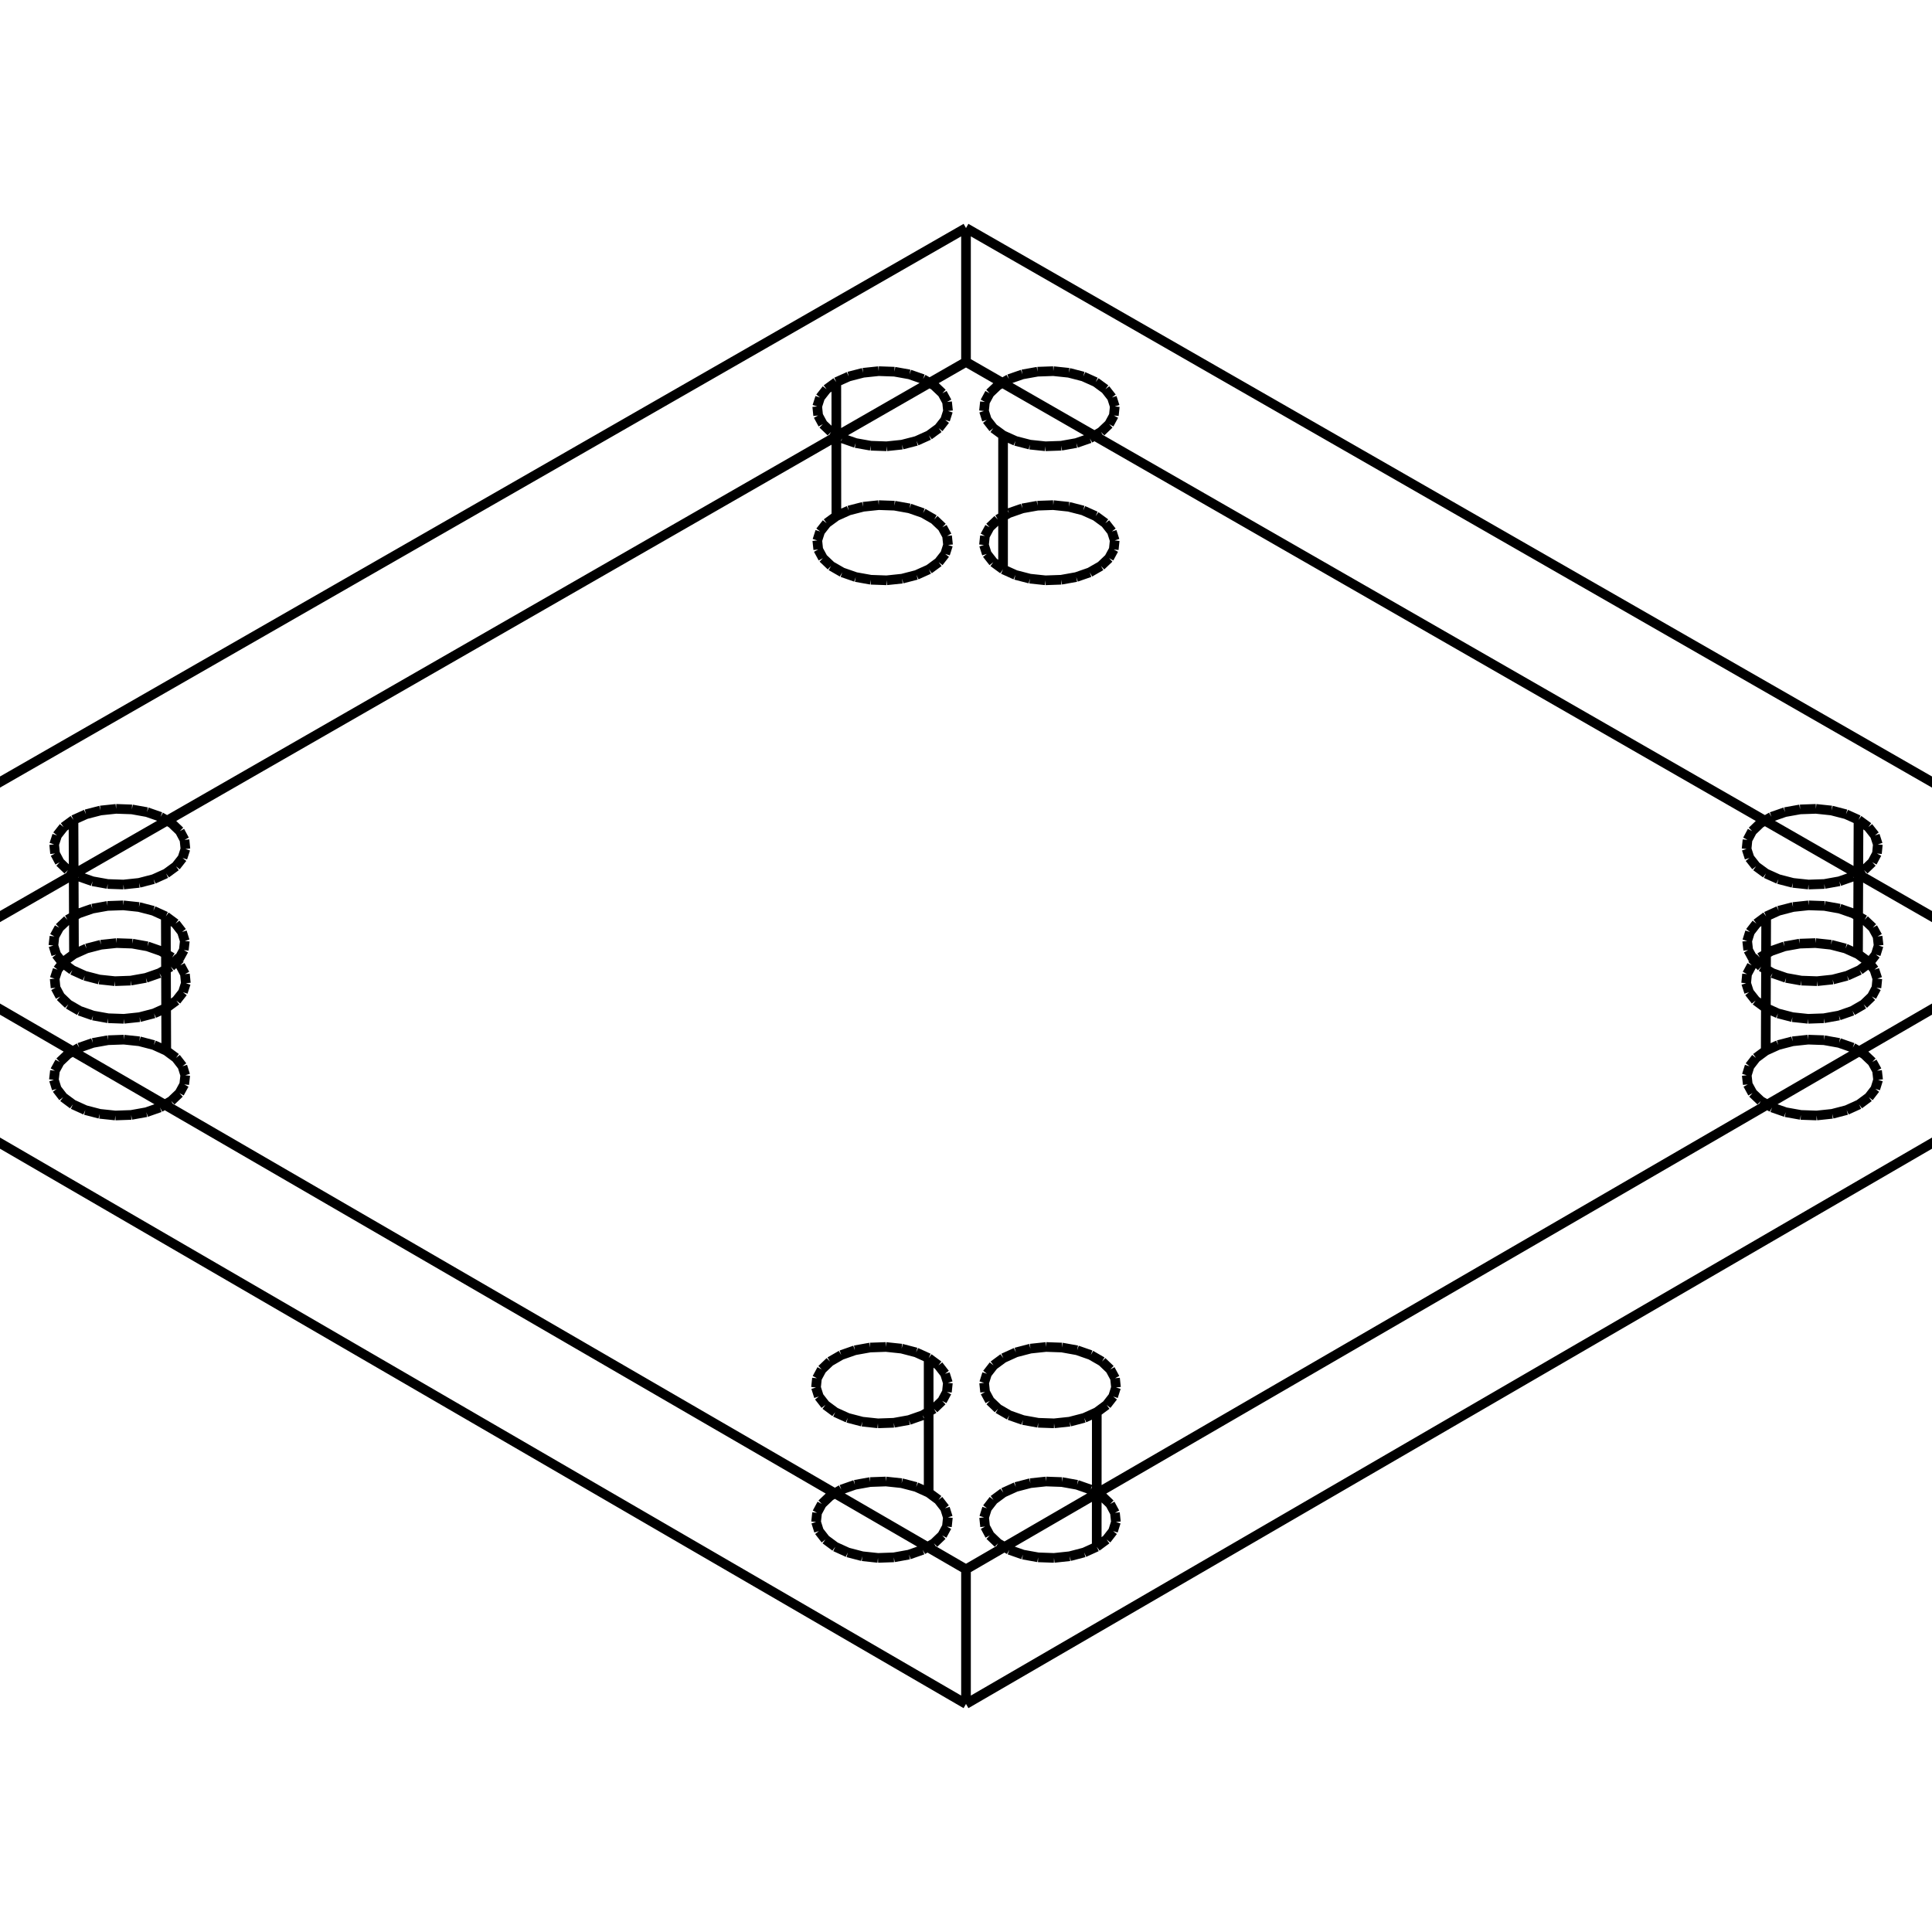
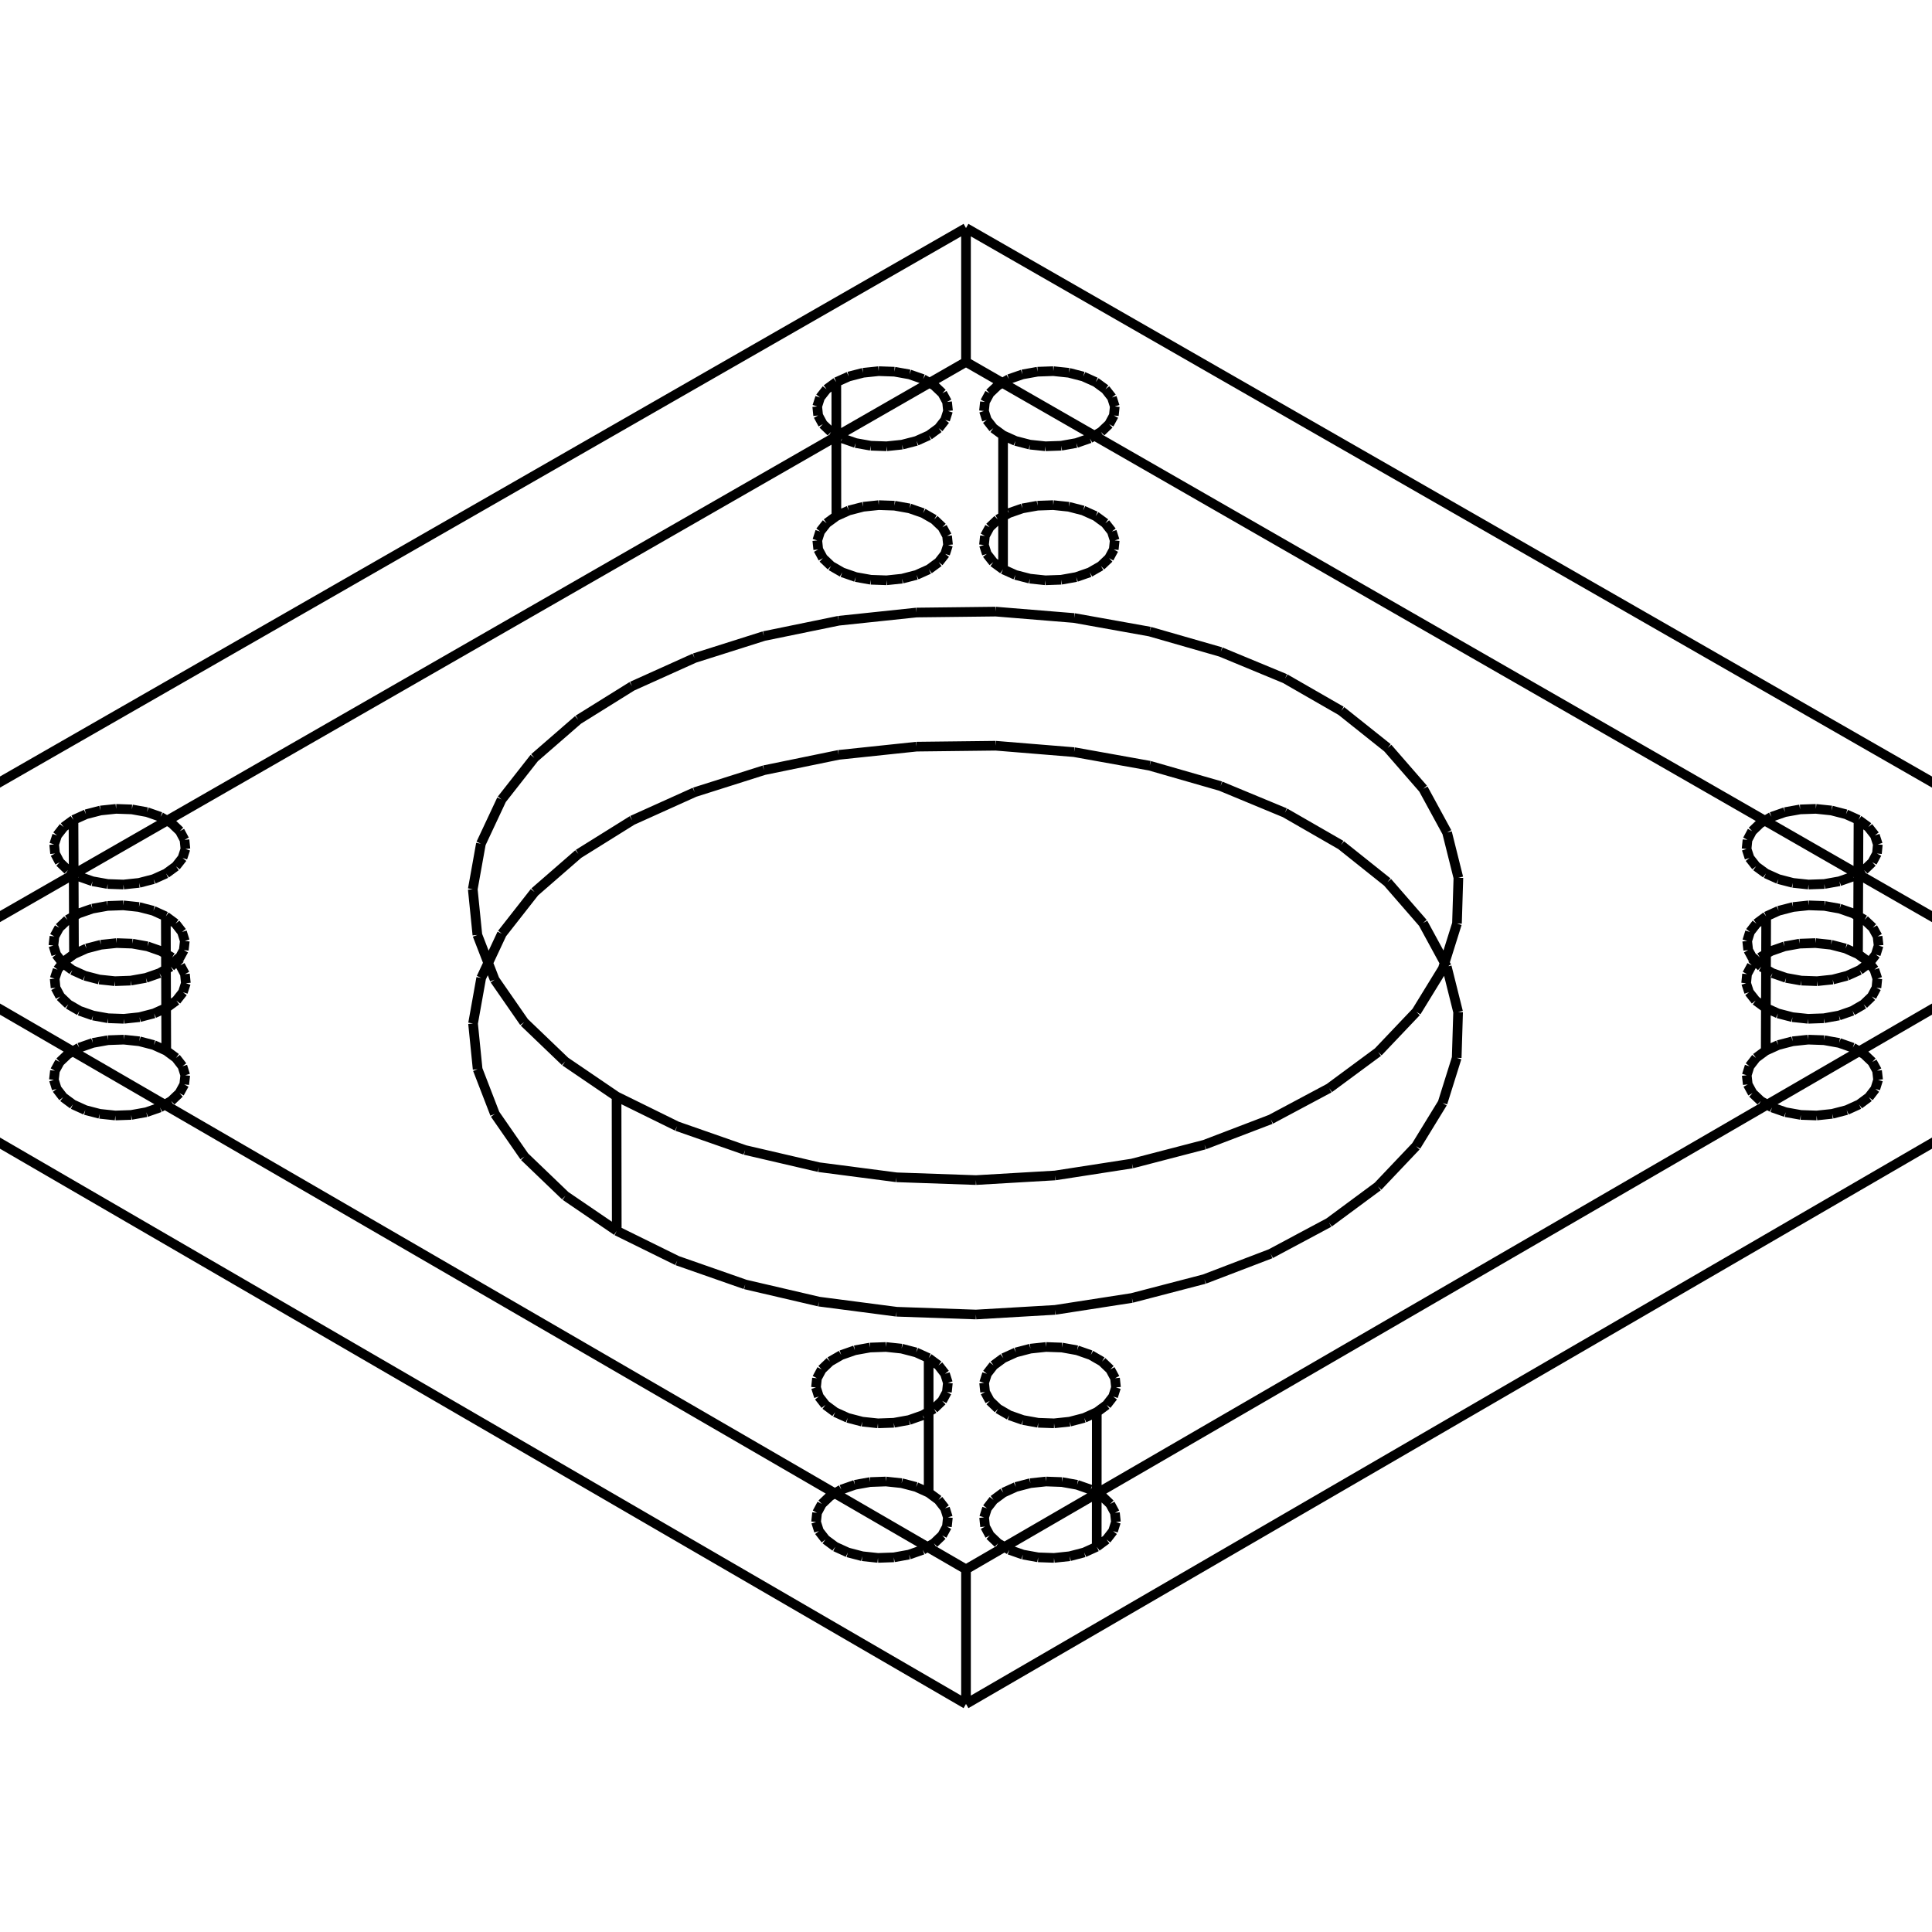
<svg xmlns="http://www.w3.org/2000/svg" viewBox="0 0 800 800">
-   <path d="M400,149.869 L400,94.424 M-81.242,426.179 L-81.51,370.579 M400,149.869 L-81.242,426.179 M400,94.424 L-81.51,370.579 M881.242,426.179 L881.51,370.579 M881.242,426.179 L400,149.869 M881.51,370.579 L400,94.424 M400,705.576 L400,649.822 M-81.242,426.179 L400,705.576 M-81.51,370.579 L400,649.822 M400,705.576 L881.242,426.179 M346.33,213.7 L342.296,216.658 M342.296,216.658 L339.61,220.085 M339.61,220.085 L338.427,223.781 M338.427,223.781 L338.817,227.533 M338.817,227.533 L340.758,231.122 M340.758,231.122 L344.136,234.34 M344.136,234.34 L348.756,236.998 M348.756,236.998 L354.349,238.944 M354.349,238.944 L360.591,240.063 M360.591,240.063 L367.117,240.29 M367.117,240.29 L373.549,239.612 M373.549,239.612 L379.511,238.068 M379.511,238.068 L384.659,235.749 M384.659,235.749 L388.692,232.79 M388.692,232.79 L391.375,229.361 M391.375,229.361 L392.554,225.664 M392.554,225.664 L392.16,221.912 M392.16,221.912 L390.216,218.325 M390.216,218.325 L386.836,215.109 M386.836,215.109 L382.216,212.453 M382.216,212.453 L376.625,210.509 M376.625,210.509 L370.387,209.392 M370.387,209.392 L363.864,209.165 M363.864,209.165 L357.437,209.842 M357.437,209.842 L351.476,211.384 M351.476,211.384 L346.33,213.7 M415.341,235.749 L420.489,238.068 M420.489,238.068 L426.451,239.612 M426.451,239.612 L432.883,240.29 M432.883,240.29 L439.409,240.063 M439.409,240.063 L445.651,238.944 M445.651,238.944 L451.244,236.998 M451.244,236.998 L455.864,234.34 M455.864,234.34 L459.242,231.122 M459.242,231.122 L461.183,227.533 M461.183,227.533 L461.573,223.781 M461.573,223.781 L460.39,220.085 M460.39,220.085 L457.704,216.658 M457.704,216.658 L453.67,213.7 M453.67,213.7 L448.524,211.384 M448.524,211.384 L442.563,209.842 M442.563,209.842 L436.136,209.165 M436.136,209.165 L429.613,209.392 M429.613,209.392 L423.375,210.509 M423.375,210.509 L417.784,212.453 M417.784,212.453 L413.164,215.109 M413.164,215.109 L409.784,218.325 M409.784,218.325 L407.84,221.912 M407.84,221.912 L407.446,225.664 M407.446,225.664 L408.625,229.361 M408.625,229.361 L411.308,232.79 M411.308,232.79 L415.341,235.749 M30.636,395.08 L26.569,398.059 M26.569,398.059 L23.851,401.51 M23.851,401.51 L22.64,405.234 M22.64,405.234 L23.008,409.013 M23.008,409.013 L24.933,412.628 M24.933,412.628 L28.303,415.869 M28.303,415.869 L32.923,418.548 M32.923,418.548 L38.524,420.507 M38.524,420.507 L44.781,421.634 M44.781,421.634 L51.33,421.863 M51.33,421.863 L57.789,421.18 M57.789,421.18 L63.783,419.626 M63.783,419.626 L68.964,417.29 M68.964,417.29 L73.031,414.308 M73.031,414.308 L75.746,410.855 M75.746,410.855 L76.952,407.13 M76.952,407.13 L76.581,403.351 M76.581,403.351 L74.653,399.738 M74.653,399.738 L71.281,396.499 M71.281,396.499 L66.661,393.823 M66.661,393.823 L61.061,391.865 M61.061,391.865 L54.808,390.739 M54.808,390.739 L48.263,390.511 M48.263,390.511 L41.808,391.193 M41.808,391.193 L35.816,392.746 M35.816,392.746 L30.636,395.08 M68.847,435.072 L63.695,432.734 M63.695,432.734 L57.721,431.179 M57.721,431.179 L51.269,430.496 M51.269,430.496 L44.716,430.724 M44.716,430.724 L38.442,431.852 M38.442,431.852 L32.811,433.813 M32.811,433.813 L28.15,436.493 M28.15,436.493 L24.729,439.737 M24.729,439.737 L22.749,443.357 M22.749,443.357 L22.324,447.142 M22.324,447.142 L23.479,450.872 M23.479,450.872 L26.148,454.331 M26.148,454.331 L30.176,457.317 M30.176,457.317 L35.328,459.657 M35.328,459.657 L41.306,461.214 M41.306,461.214 L47.761,461.898 M47.761,461.898 L54.318,461.669 M54.318,461.669 L60.596,460.54 M60.596,460.54 L66.229,458.577 M66.229,458.577 L70.89,455.895 M70.89,455.895 L74.308,452.648 M74.308,452.648 L76.285,449.027 M76.285,449.027 L76.706,445.242 M76.706,445.242 L75.547,441.513 M75.547,441.513 L72.875,438.056 M72.875,438.056 L68.847,435.072 M769.364,395.08 L764.184,392.746 M764.184,392.746 L758.192,391.193 M758.192,391.193 L751.737,390.511 M751.737,390.511 L745.192,390.739 M745.192,390.739 L738.939,391.865 M738.939,391.865 L733.339,393.823 M733.339,393.823 L728.719,396.499 M728.719,396.499 L725.347,399.738 M725.347,399.738 L723.419,403.351 M723.419,403.351 L723.048,407.13 M723.048,407.13 L724.254,410.855 M724.254,410.855 L726.969,414.308 M726.969,414.308 L731.036,417.29 M731.036,417.29 L736.217,419.626 M736.217,419.626 L742.211,421.18 M742.211,421.18 L748.67,421.863 M748.67,421.863 L755.219,421.634 M755.219,421.634 L761.476,420.507 M761.476,420.507 L767.077,418.548 M767.077,418.548 L771.697,415.869 M771.697,415.869 L775.067,412.628 M775.067,412.628 L776.992,409.013 M776.992,409.013 L777.36,405.234 M777.36,405.234 L776.149,401.51 M776.149,401.51 L773.431,398.059 M773.431,398.059 L769.364,395.08 M731.153,435.072 L727.125,438.056 M727.125,438.056 L724.453,441.513 M724.453,441.513 L723.294,445.242 M723.294,445.242 L723.715,449.027 M723.715,449.027 L725.692,452.648 M725.692,452.648 L729.11,455.895 M729.11,455.895 L733.771,458.577 M733.771,458.577 L739.404,460.54 M739.404,460.54 L745.682,461.669 M745.682,461.669 L752.239,461.898 M752.239,461.898 L758.694,461.214 M758.694,461.214 L764.672,459.657 M764.672,459.657 L769.824,457.317 M769.824,457.317 L773.852,454.331 M773.852,454.331 L776.521,450.872 M776.521,450.872 L777.676,447.142 M777.676,447.142 L777.251,443.357 M777.251,443.357 L775.271,439.737 M775.271,439.737 L771.85,436.493 M771.85,436.493 L767.189,433.813 M767.189,433.813 L761.558,431.852 M761.558,431.852 L755.284,430.724 M755.284,430.724 L748.731,430.496 M748.731,430.496 L742.279,431.179 M742.279,431.179 L736.305,432.734 M736.305,432.734 L731.153,435.072 M384.541,618.07 L379.356,615.715 M379.356,615.715 L373.35,614.149 M373.35,614.149 L366.871,613.46 M366.871,613.46 L360.295,613.691 M360.295,613.691 L354.005,614.827 M354.005,614.827 L348.365,616.802 M348.365,616.802 L343.704,619.502 M343.704,619.502 L340.292,622.769 M340.292,622.769 L338.327,626.416 M338.327,626.416 L337.925,630.228 M337.925,630.228 L339.108,633.986 M339.108,633.986 L341.809,637.47 M341.809,637.47 L345.87,640.478 M345.87,640.478 L351.056,642.835 M351.056,642.835 L357.065,644.404 M357.065,644.404 L363.548,645.093 M363.548,645.093 L370.128,644.862 M370.128,644.862 L376.421,643.725 M376.421,643.725 L382.063,641.748 M382.063,641.748 L386.724,639.046 M386.724,639.046 L390.134,635.776 M390.134,635.776 L392.095,632.128 M392.095,632.128 L392.494,628.315 M392.494,628.315 L391.307,624.558 M391.307,624.558 L388.603,621.076 M388.603,621.076 L384.541,618.07 M454.13,640.478 L458.191,637.47 M458.191,637.47 L460.892,633.986 M460.892,633.986 L462.075,630.228 M462.075,630.228 L461.673,626.416 M461.673,626.416 L459.708,622.769 M459.708,622.769 L456.296,619.502 M456.296,619.502 L451.635,616.802 M451.635,616.802 L445.995,614.827 M445.995,614.827 L439.705,613.691 M439.705,613.691 L433.129,613.46 M433.129,613.46 L426.65,614.149 M426.65,614.149 L420.644,615.715 M420.644,615.715 L415.459,618.07 M415.459,618.07 L411.397,621.076 M411.397,621.076 L408.693,624.558 M408.693,624.558 L407.506,628.315 M407.506,628.315 L407.905,632.128 M407.905,632.128 L409.866,635.776 M409.866,635.776 L413.276,639.046 M413.276,639.046 L417.937,641.748 M417.937,641.748 L423.579,643.725 M423.579,643.725 L429.872,644.862 M429.872,644.862 L436.452,645.093 M436.452,645.093 L442.935,644.404 M442.935,644.404 L448.944,642.835 M448.944,642.835 L454.13,640.478 M400,649.822 L881.51,370.579 M346.3,158.219 L351.449,155.904 M351.449,155.904 L357.413,154.363 M357.413,154.363 L363.844,153.686 M363.844,153.686 L370.37,153.913 M370.37,153.913 L376.612,155.03 M376.612,155.03 L382.206,156.972 M382.206,156.972 L386.829,159.627 M386.829,159.627 L390.211,162.841 M390.211,162.841 L392.156,166.427 M392.156,166.427 L392.55,170.176 M392.55,170.176 L391.37,173.871 M391.37,173.871 L388.685,177.298 M388.685,177.298 L384.65,180.256 M384.65,180.256 L379.5,182.574 M379.5,182.574 L373.534,184.116 M373.534,184.116 L367.099,184.794 M367.099,184.794 L360.569,184.567 M360.569,184.567 L354.324,183.449 M354.324,183.449 L348.728,181.504 M348.728,181.504 L344.105,178.847 M344.105,178.847 L340.725,175.631 M340.725,175.631 L338.783,172.044 M338.783,172.044 L338.393,168.294 M338.393,168.294 L339.577,164.6 M339.577,164.6 L342.264,161.175 M342.264,161.175 L346.3,158.219 M415.35,180.256 L411.315,177.298 M411.315,177.298 L408.63,173.871 M408.63,173.871 L407.45,170.176 M407.45,170.176 L407.844,166.427 M407.844,166.427 L409.789,162.841 M409.789,162.841 L413.171,159.627 M413.171,159.627 L417.794,156.972 M417.794,156.972 L423.388,155.03 M423.388,155.03 L429.63,153.913 M429.63,153.913 L436.156,153.686 M436.156,153.686 L442.587,154.363 M442.587,154.363 L448.551,155.904 M448.551,155.904 L453.7,158.219 M453.7,158.219 L457.736,161.175 M457.736,161.175 L460.423,164.6 M460.423,164.6 L461.607,168.294 M461.607,168.294 L461.217,172.044 M461.217,172.044 L459.275,175.631 M459.275,175.631 L455.895,178.847 M455.895,178.847 L451.272,181.504 M451.272,181.504 L445.676,183.449 M445.676,183.449 L439.431,184.567 M439.431,184.567 L432.901,184.794 M432.901,184.794 L426.466,184.116 M426.466,184.116 L420.5,182.574 M420.5,182.574 L415.35,180.256 M30.431,339.497 L35.614,337.165 M35.614,337.165 L41.609,335.613 M41.609,335.613 L48.068,334.931 M48.068,334.931 L54.616,335.159 M54.616,335.159 L60.873,336.284 M60.873,336.284 L66.475,338.241 M66.475,338.241 L71.098,340.915 M71.098,340.915 L74.472,344.152 M74.472,344.152 L76.401,347.764 M76.401,347.764 L76.773,351.541 M76.773,351.541 L75.566,355.263 M75.566,355.263 L72.849,358.715 M72.849,358.715 L68.78,361.695 M68.78,361.695 L63.597,364.029 M63.597,364.029 L57.599,365.583 M57.599,365.583 L51.136,366.266 M51.136,366.266 L44.584,366.037 M44.584,366.037 L38.323,364.911 M38.323,364.911 L32.719,362.952 M32.719,362.952 L28.096,360.275 M28.096,360.275 L24.724,357.036 M24.724,357.036 L22.799,353.423 M22.799,353.423 L22.431,349.646 M22.431,349.646 L23.642,345.924 M23.642,345.924 L26.361,342.475 M26.361,342.475 L30.431,339.497 M68.663,379.467 L72.693,382.449 M72.693,382.449 L75.366,385.904 M75.366,385.904 L76.526,389.632 M76.526,389.632 L76.105,393.415 M76.105,393.415 L74.127,397.034 M74.127,397.034 L70.707,400.278 M70.707,400.278 L66.043,402.959 M66.043,402.959 L60.407,404.921 M60.407,404.921 L54.126,406.049 M54.126,406.049 L47.565,406.278 M47.565,406.278 L41.106,405.595 M41.106,405.595 L35.125,404.038 M35.125,404.038 L29.97,401.7 M29.97,401.7 L25.941,398.715 M25.941,398.715 L23.27,395.258 M23.27,395.258 L22.114,391.53 M22.114,391.53 L22.539,387.747 M22.539,387.747 L24.521,384.13 M24.521,384.13 L27.943,380.887 M27.943,380.887 L32.607,378.208 M32.607,378.208 L38.241,376.249 M38.241,376.249 L44.519,375.122 M44.519,375.122 L51.076,374.893 M51.076,374.893 L57.53,375.576 M57.53,375.576 L63.508,377.131 M63.508,377.131 L68.663,379.467 M769.569,339.497 L773.639,342.475 M773.639,342.475 L776.358,345.924 M776.358,345.924 L777.569,349.646 M777.569,349.646 L777.201,353.423 M777.201,353.423 L775.276,357.036 M775.276,357.036 L771.904,360.275 M771.904,360.275 L767.281,362.952 M767.281,362.952 L761.677,364.911 M761.677,364.911 L755.416,366.037 M755.416,366.037 L748.864,366.266 M748.864,366.266 L742.401,365.583 M742.401,365.583 L736.403,364.029 M736.403,364.029 L731.22,361.695 M731.22,361.695 L727.151,358.715 M727.151,358.715 L724.434,355.263 M724.434,355.263 L723.227,351.541 M723.227,351.541 L723.599,347.764 M723.599,347.764 L725.528,344.152 M725.528,344.152 L728.902,340.915 M728.902,340.915 L733.525,338.241 M733.525,338.241 L739.127,336.284 M739.127,336.284 L745.384,335.159 M745.384,335.159 L751.932,334.931 M751.932,334.931 L758.391,335.613 M758.391,335.613 L764.386,337.165 M764.386,337.165 L769.569,339.497 M731.337,379.467 L736.492,377.131 M736.492,377.131 L742.47,375.576 M742.47,375.576 L748.924,374.893 M748.924,374.893 L755.481,375.122 M755.481,375.122 L761.759,376.249 M761.759,376.249 L767.393,378.208 M767.393,378.208 L772.057,380.887 M772.057,380.887 L775.479,384.13 M775.479,384.13 L777.461,387.747 M777.461,387.747 L777.886,391.53 M777.886,391.53 L776.73,395.258 M776.73,395.258 L774.059,398.715 M774.059,398.715 L770.03,401.7 M770.03,401.7 L764.875,404.038 M764.875,404.038 L758.894,405.595 M758.894,405.595 L752.435,406.278 M752.435,406.278 L745.874,406.049 M745.874,406.049 L739.593,404.921 M739.593,404.921 L733.957,402.959 M733.957,402.959 L729.293,400.278 M729.293,400.278 L725.873,397.034 M725.873,397.034 L723.895,393.415 M723.895,393.415 L723.474,389.632 M723.474,389.632 L724.634,385.904 M724.634,385.904 L727.307,382.449 M727.307,382.449 L731.337,379.467 M384.533,562.364 L388.597,565.368 M388.597,565.368 L391.302,568.848 M391.302,568.848 L392.49,572.603 M392.49,572.603 L392.091,576.414 M392.091,576.414 L390.129,580.06 M390.129,580.06 L386.717,583.328 M386.717,583.328 L382.053,586.029 M382.053,586.029 L376.408,588.005 M376.408,588.005 L370.111,589.141 M370.111,589.141 L363.528,589.372 M363.528,589.372 L357.041,588.683 M357.041,588.683 L351.029,587.115 M351.029,587.115 L345.84,584.76 M345.84,584.76 L341.776,581.753 M341.776,581.753 L339.074,578.271 M339.074,578.271 L337.89,574.515 M337.89,574.515 L338.293,570.705 M338.293,570.705 L340.259,567.061 M340.259,567.061 L343.673,563.795 M343.673,563.795 L348.337,561.096 M348.337,561.096 L353.979,559.122 M353.979,559.122 L360.273,557.987 M360.273,557.987 L366.852,557.757 M366.852,557.757 L373.335,558.444 M373.335,558.444 L379.345,560.01 M379.345,560.01 L384.533,562.364 M454.16,584.76 L448.971,587.115 M448.971,587.115 L442.959,588.683 M442.959,588.683 L436.472,589.372 M436.472,589.372 L429.889,589.141 M429.889,589.141 L423.592,588.005 M423.592,588.005 L417.947,586.029 M417.947,586.029 L413.283,583.328 M413.283,583.328 L409.871,580.06 M409.871,580.06 L407.909,576.414 M407.909,576.414 L407.51,572.603 M407.51,572.603 L408.698,568.848 M408.698,568.848 L411.403,565.368 M411.403,565.368 L415.467,562.364 M415.467,562.364 L420.655,560.01 M420.655,560.01 L426.665,558.444 M426.665,558.444 L433.148,557.757 M433.148,557.757 L439.727,557.987 M439.727,557.987 L446.021,559.122 M446.021,559.122 L451.663,561.096 M451.663,561.096 L456.327,563.795 M456.327,563.795 L459.741,567.061 M459.741,567.061 L461.707,570.705 M461.707,570.705 L462.11,574.515 M462.11,574.515 L460.926,578.271 M460.926,578.271 L458.224,581.753 M458.224,581.753 L454.16,584.76 M346.33,213.7 L346.3,158.219 M415.341,235.749 L415.35,180.256 M30.636,395.08 L30.431,339.497 M68.847,435.072 L68.663,379.467 M769.364,395.08 L769.569,339.497 M731.153,435.072 L731.337,379.467 M384.541,618.07 L384.533,562.364 M454.13,640.478 L454.16,584.76" stroke="black" stroke-width="4" fill="red" />
+   <path d="M400,149.869 L400,94.424 M-81.242,426.179 L-81.51,370.579 M400,149.869 L-81.242,426.179 M400,94.424 L-81.51,370.579 M881.242,426.179 L881.51,370.579 M881.242,426.179 L400,149.869 M881.51,370.579 L400,94.424 M400,705.576 L400,649.822 M-81.242,426.179 L400,705.576 M-81.51,370.579 L400,649.822 M400,705.576 L881.242,426.179 M346.33,213.7 L342.296,216.658 M342.296,216.658 L339.61,220.085 M339.61,220.085 L338.427,223.781 M338.427,223.781 L338.817,227.533 M338.817,227.533 L340.758,231.122 M340.758,231.122 L344.136,234.34 M344.136,234.34 L348.756,236.998 M348.756,236.998 L354.349,238.944 M354.349,238.944 L360.591,240.063 M360.591,240.063 L367.117,240.29 M367.117,240.29 L373.549,239.612 M373.549,239.612 L379.511,238.068 M379.511,238.068 L384.659,235.749 M384.659,235.749 L388.692,232.79 M388.692,232.79 L391.375,229.361 M391.375,229.361 L392.554,225.664 M392.554,225.664 L392.16,221.912 M392.16,221.912 L390.216,218.325 M390.216,218.325 L386.836,215.109 M386.836,215.109 L382.216,212.453 M382.216,212.453 L376.625,210.509 M376.625,210.509 L370.387,209.392 M370.387,209.392 L363.864,209.165 M363.864,209.165 L357.437,209.842 M357.437,209.842 L351.476,211.384 M351.476,211.384 L346.33,213.7 M415.341,235.749 L420.489,238.068 M420.489,238.068 L426.451,239.612 M426.451,239.612 L432.883,240.29 M432.883,240.29 L439.409,240.063 M439.409,240.063 L445.651,238.944 M445.651,238.944 L451.244,236.998 M451.244,236.998 L455.864,234.34 M455.864,234.34 L459.242,231.122 M459.242,231.122 L461.183,227.533 M461.183,227.533 L461.573,223.781 M461.573,223.781 L460.39,220.085 M460.39,220.085 L457.704,216.658 M457.704,216.658 L453.67,213.7 M453.67,213.7 L448.524,211.384 M448.524,211.384 L442.563,209.842 M442.563,209.842 L436.136,209.165 M436.136,209.165 L429.613,209.392 M429.613,209.392 L423.375,210.509 M423.375,210.509 L417.784,212.453 M417.784,212.453 L413.164,215.109 M413.164,215.109 L409.784,218.325 M409.784,218.325 L407.84,221.912 M407.84,221.912 L407.446,225.664 M407.446,225.664 L408.625,229.361 M408.625,229.361 L411.308,232.79 M411.308,232.79 L415.341,235.749 M30.636,395.08 L26.569,398.059 M26.569,398.059 L23.851,401.51 M23.851,401.51 L22.64,405.234 M22.64,405.234 L23.008,409.013 M23.008,409.013 L24.933,412.628 M24.933,412.628 L28.303,415.869 M28.303,415.869 L32.923,418.548 M32.923,418.548 L38.524,420.507 M38.524,420.507 L44.781,421.634 M44.781,421.634 L51.33,421.863 M51.33,421.863 L57.789,421.18 M57.789,421.18 L63.783,419.626 M63.783,419.626 L68.964,417.29 M68.964,417.29 L73.031,414.308 M73.031,414.308 L75.746,410.855 M75.746,410.855 L76.952,407.13 M76.952,407.13 L76.581,403.351 M76.581,403.351 L74.653,399.738 M74.653,399.738 L71.281,396.499 M71.281,396.499 L66.661,393.823 M66.661,393.823 L61.061,391.865 M61.061,391.865 L54.808,390.739 M54.808,390.739 L48.263,390.511 M48.263,390.511 L41.808,391.193 M41.808,391.193 L35.816,392.746 M35.816,392.746 L30.636,395.08 M68.847,435.072 L63.695,432.734 M63.695,432.734 L57.721,431.179 M57.721,431.179 L51.269,430.496 M51.269,430.496 L44.716,430.724 M44.716,430.724 L38.442,431.852 M38.442,431.852 L32.811,433.813 M32.811,433.813 L28.15,436.493 M28.15,436.493 L24.729,439.737 M24.729,439.737 L22.749,443.357 M22.749,443.357 L22.324,447.142 M22.324,447.142 L23.479,450.872 M23.479,450.872 L26.148,454.331 M26.148,454.331 L30.176,457.317 M30.176,457.317 L35.328,459.657 M35.328,459.657 L41.306,461.214 M41.306,461.214 L47.761,461.898 M47.761,461.898 L54.318,461.669 M54.318,461.669 L60.596,460.54 M60.596,460.54 L66.229,458.577 M66.229,458.577 L70.89,455.895 M70.89,455.895 L74.308,452.648 M74.308,452.648 L76.285,449.027 M76.285,449.027 L76.706,445.242 M76.706,445.242 L75.547,441.513 M75.547,441.513 L72.875,438.056 M72.875,438.056 L68.847,435.072 M255.386,509.672 L280.427,522.007 M280.427,522.007 L308.583,531.861 M308.583,531.861 L339.121,538.975 M339.121,538.975 L371.246,543.162 M371.246,543.162 L404.121,544.313 M404.121,544.313 L436.889,542.397 M436.889,542.397 L468.695,537.465 M468.695,537.465 L498.709,529.646 M498.709,529.646 L526.152,519.145 M526.152,519.145 L550.309,506.237 M550.309,506.237 L570.555,491.26 M570.555,491.26 L586.366,474.605 M586.366,474.605 L597.337,456.707 M597.337,456.707 L603.188,438.031 M603.188,438.031 L603.772,419.063 M603.772,419.063 L599.081,400.292 M599.081,400.292 L589.243,382.206 M589.243,382.206 L574.515,365.27 M574.515,365.27 L555.284,349.919 M555.284,349.919 L532.05,336.549 M532.05,336.549 L505.414,325.503 M505.414,325.503 L476.064,317.062 M476.064,317.062 L444.757,311.444 M444.757,311.444 L412.299,308.791 M412.299,308.791 L379.524,309.171 M379.524,309.171 L347.276,312.575 M347.276,312.575 L316.384,318.915 M316.384,318.915 L287.644,328.03 M287.644,328.03 L261.797,339.687 M261.797,339.687 L239.511,353.586 M239.511,353.586 L221.364,369.371 M221.364,369.371 L207.827,386.638 M207.827,386.638 L199.256,404.94 M199.256,404.94 L195.877,423.805 M195.877,423.805 L197.785,442.747 M197.785,442.747 L204.934,461.273 M204.934,461.273 L217.147,478.903 M217.147,478.903 L234.109,495.177 M234.109,495.177 L255.386,509.672 M769.364,395.08 L764.184,392.746 M764.184,392.746 L758.192,391.193 M758.192,391.193 L751.737,390.511 M751.737,390.511 L745.192,390.739 M745.192,390.739 L738.939,391.865 M738.939,391.865 L733.339,393.823 M733.339,393.823 L728.719,396.499 M728.719,396.499 L725.347,399.738 M725.347,399.738 L723.419,403.351 M723.419,403.351 L723.048,407.13 M723.048,407.13 L724.254,410.855 M724.254,410.855 L726.969,414.308 M726.969,414.308 L731.036,417.29 M731.036,417.29 L736.217,419.626 M736.217,419.626 L742.211,421.18 M742.211,421.18 L748.67,421.863 M748.67,421.863 L755.219,421.634 M755.219,421.634 L761.476,420.507 M761.476,420.507 L767.077,418.548 M767.077,418.548 L771.697,415.869 M771.697,415.869 L775.067,412.628 M775.067,412.628 L776.992,409.013 M776.992,409.013 L777.36,405.234 M777.36,405.234 L776.149,401.51 M776.149,401.51 L773.431,398.059 M773.431,398.059 L769.364,395.08 M731.153,435.072 L727.125,438.056 M727.125,438.056 L724.453,441.513 M724.453,441.513 L723.294,445.242 M723.294,445.242 L723.715,449.027 M723.715,449.027 L725.692,452.648 M725.692,452.648 L729.11,455.895 M729.11,455.895 L733.771,458.577 M733.771,458.577 L739.404,460.54 M739.404,460.54 L745.682,461.669 M745.682,461.669 L752.239,461.898 M752.239,461.898 L758.694,461.214 M758.694,461.214 L764.672,459.657 M764.672,459.657 L769.824,457.317 M769.824,457.317 L773.852,454.331 M773.852,454.331 L776.521,450.872 M776.521,450.872 L777.676,447.142 M777.676,447.142 L777.251,443.357 M777.251,443.357 L775.271,439.737 M775.271,439.737 L771.85,436.493 M771.85,436.493 L767.189,433.813 M767.189,433.813 L761.558,431.852 M761.558,431.852 L755.284,430.724 M755.284,430.724 L748.731,430.496 M748.731,430.496 L742.279,431.179 M742.279,431.179 L736.305,432.734 M736.305,432.734 L731.153,435.072 M384.541,618.07 L379.356,615.715 M379.356,615.715 L373.35,614.149 M373.35,614.149 L366.871,613.46 M366.871,613.46 L360.295,613.691 M360.295,613.691 L354.005,614.827 M354.005,614.827 L348.365,616.802 M348.365,616.802 L343.704,619.502 M343.704,619.502 L340.292,622.769 M340.292,622.769 L338.327,626.416 M338.327,626.416 L337.925,630.228 M337.925,630.228 L339.108,633.986 M339.108,633.986 L341.809,637.47 M341.809,637.47 L345.87,640.478 M345.87,640.478 L351.056,642.835 M351.056,642.835 L357.065,644.404 M357.065,644.404 L363.548,645.093 M363.548,645.093 L370.128,644.862 M370.128,644.862 L376.421,643.725 M376.421,643.725 L382.063,641.748 M382.063,641.748 L386.724,639.046 M386.724,639.046 L390.134,635.776 M390.134,635.776 L392.095,632.128 M392.095,632.128 L392.494,628.315 M392.494,628.315 L391.307,624.558 M391.307,624.558 L388.603,621.076 M388.603,621.076 L384.541,618.07 M454.13,640.478 L458.191,637.47 M458.191,637.47 L460.892,633.986 M460.892,633.986 L462.075,630.228 M462.075,630.228 L461.673,626.416 M461.673,626.416 L459.708,622.769 M459.708,622.769 L456.296,619.502 M456.296,619.502 L451.635,616.802 M451.635,616.802 L445.995,614.827 M445.995,614.827 L439.705,613.691 M439.705,613.691 L433.129,613.46 M433.129,613.46 L426.65,614.149 M426.65,614.149 L420.644,615.715 M420.644,615.715 L415.459,618.07 M415.459,618.07 L411.397,621.076 M411.397,621.076 L408.693,624.558 M408.693,624.558 L407.506,628.315 M407.506,628.315 L407.905,632.128 M407.905,632.128 L409.866,635.776 M409.866,635.776 L413.276,639.046 M413.276,639.046 L417.937,641.748 M417.937,641.748 L423.579,643.725 M423.579,643.725 L429.872,644.862 M429.872,644.862 L436.452,645.093 M436.452,645.093 L442.935,644.404 M442.935,644.404 L448.944,642.835 M448.944,642.835 L454.13,640.478 M400,649.822 L881.51,370.579 M346.3,158.219 L351.449,155.904 M351.449,155.904 L357.413,154.363 M357.413,154.363 L363.844,153.686 M363.844,153.686 L370.37,153.913 M370.37,153.913 L376.612,155.03 M376.612,155.03 L382.206,156.972 M382.206,156.972 L386.829,159.627 M386.829,159.627 L390.211,162.841 M390.211,162.841 L392.156,166.427 M392.156,166.427 L392.55,170.176 M392.55,170.176 L391.37,173.871 M391.37,173.871 L388.685,177.298 M388.685,177.298 L384.65,180.256 M384.65,180.256 L379.5,182.574 M379.5,182.574 L373.534,184.116 M373.534,184.116 L367.099,184.794 M367.099,184.794 L360.569,184.567 M360.569,184.567 L354.324,183.449 M354.324,183.449 L348.728,181.504 M348.728,181.504 L344.105,178.847 M344.105,178.847 L340.725,175.631 M340.725,175.631 L338.783,172.044 M338.783,172.044 L338.393,168.294 M338.393,168.294 L339.577,164.6 M339.577,164.6 L342.264,161.175 M342.264,161.175 L346.3,158.219 M415.35,180.256 L411.315,177.298 M411.315,177.298 L408.63,173.871 M408.63,173.871 L407.45,170.176 M407.45,170.176 L407.844,166.427 M407.844,166.427 L409.789,162.841 M409.789,162.841 L413.171,159.627 M413.171,159.627 L417.794,156.972 M417.794,156.972 L423.388,155.03 M423.388,155.03 L429.63,153.913 M429.63,153.913 L436.156,153.686 M436.156,153.686 L442.587,154.363 M442.587,154.363 L448.551,155.904 M448.551,155.904 L453.7,158.219 M453.7,158.219 L457.736,161.175 M457.736,161.175 L460.423,164.6 M460.423,164.6 L461.607,168.294 M461.607,168.294 L461.217,172.044 M461.217,172.044 L459.275,175.631 M459.275,175.631 L455.895,178.847 M455.895,178.847 L451.272,181.504 M451.272,181.504 L445.676,183.449 M445.676,183.449 L439.431,184.567 M439.431,184.567 L432.901,184.794 M432.901,184.794 L426.466,184.116 M426.466,184.116 L420.5,182.574 M420.5,182.574 L415.35,180.256 M30.431,339.497 L35.614,337.165 M35.614,337.165 L41.609,335.613 M41.609,335.613 L48.068,334.931 M48.068,334.931 L54.616,335.159 M54.616,335.159 L60.873,336.284 M60.873,336.284 L66.475,338.241 M66.475,338.241 L71.098,340.915 M71.098,340.915 L74.472,344.152 M74.472,344.152 L76.401,347.764 M76.401,347.764 L76.773,351.541 M76.773,351.541 L75.566,355.263 M75.566,355.263 L72.849,358.715 M72.849,358.715 L68.78,361.695 M68.78,361.695 L63.597,364.029 M63.597,364.029 L57.599,365.583 M57.599,365.583 L51.136,366.266 M51.136,366.266 L44.584,366.037 M44.584,366.037 L38.323,364.911 M38.323,364.911 L32.719,362.952 M32.719,362.952 L28.096,360.275 M28.096,360.275 L24.724,357.036 M24.724,357.036 L22.799,353.423 M22.799,353.423 L22.431,349.646 M22.431,349.646 L23.642,345.924 M23.642,345.924 L26.361,342.475 M26.361,342.475 L30.431,339.497 M68.663,379.467 L72.693,382.449 M72.693,382.449 L75.366,385.904 M75.366,385.904 L76.526,389.632 M76.526,389.632 L76.105,393.415 M76.105,393.415 L74.127,397.034 M74.127,397.034 L70.707,400.278 M70.707,400.278 L66.043,402.959 M66.043,402.959 L60.407,404.921 M60.407,404.921 L54.126,406.049 M54.126,406.049 L47.565,406.278 M47.565,406.278 L41.106,405.595 M41.106,405.595 L35.125,404.038 M35.125,404.038 L29.97,401.7 M29.97,401.7 L25.941,398.715 M25.941,398.715 L23.27,395.258 M23.27,395.258 L22.114,391.53 M22.114,391.53 L22.539,387.747 M22.539,387.747 L24.521,384.13 M24.521,384.13 L27.943,380.887 M27.943,380.887 L32.607,378.208 M32.607,378.208 L38.241,376.249 M38.241,376.249 L44.519,375.122 M44.519,375.122 L51.076,374.893 M51.076,374.893 L57.53,375.576 M57.53,375.576 L63.508,377.131 M63.508,377.131 L68.663,379.467 M769.569,339.497 L773.639,342.475 M773.639,342.475 L776.358,345.924 M776.358,345.924 L777.569,349.646 M777.569,349.646 L777.201,353.423 M777.201,353.423 L775.276,357.036 M775.276,357.036 L771.904,360.275 M771.904,360.275 L767.281,362.952 M767.281,362.952 L761.677,364.911 M761.677,364.911 L755.416,366.037 M755.416,366.037 L748.864,366.266 M748.864,366.266 L742.401,365.583 M742.401,365.583 L736.403,364.029 M736.403,364.029 L731.22,361.695 M731.22,361.695 L727.151,358.715 M727.151,358.715 L724.434,355.263 M724.434,355.263 L723.227,351.541 M723.227,351.541 L723.599,347.764 M723.599,347.764 L725.528,344.152 M725.528,344.152 L728.902,340.915 M728.902,340.915 L733.525,338.241 M733.525,338.241 L739.127,336.284 M739.127,336.284 L745.384,335.159 M745.384,335.159 L751.932,334.931 M751.932,334.931 L758.391,335.613 M758.391,335.613 L764.386,337.165 M764.386,337.165 L769.569,339.497 M731.337,379.467 L736.492,377.131 M736.492,377.131 L742.47,375.576 M742.47,375.576 L748.924,374.893 M748.924,374.893 L755.481,375.122 M755.481,375.122 L761.759,376.249 M761.759,376.249 L767.393,378.208 M767.393,378.208 L772.057,380.887 M772.057,380.887 L775.479,384.13 M775.479,384.13 L777.461,387.747 M777.461,387.747 L777.886,391.53 M777.886,391.53 L776.73,395.258 M776.73,395.258 L774.059,398.715 M774.059,398.715 L770.03,401.7 M770.03,401.7 L764.875,404.038 M764.875,404.038 L758.894,405.595 M758.894,405.595 L752.435,406.278 M752.435,406.278 L745.874,406.049 M745.874,406.049 L739.593,404.921 M739.593,404.921 L733.957,402.959 M733.957,402.959 L729.293,400.278 M729.293,400.278 L725.873,397.034 M725.873,397.034 L723.895,393.415 M723.895,393.415 L723.474,389.632 M723.474,389.632 L724.634,385.904 M724.634,385.904 L727.307,382.449 M727.307,382.449 L731.337,379.467 M255.306,454.025 L234.017,439.539 M234.017,439.539 L217.045,423.274 M217.045,423.274 L204.826,405.654 M204.826,405.654 L197.672,387.138 M197.672,387.138 L195.764,368.207 M195.764,368.207 L199.144,349.352 M199.144,349.352 L207.72,331.06 M207.72,331.06 L221.264,313.803 M221.264,313.803 L239.422,298.026 M239.422,298.026 L261.721,284.135 M261.721,284.135 L287.582,272.485 M287.582,272.485 L316.338,263.375 M316.338,263.375 L347.247,257.038 M347.247,257.038 L379.513,253.636 M379.513,253.636 L412.306,253.256 M412.306,253.256 L444.782,255.908 M444.782,255.908 L476.106,261.523 M476.106,261.523 L505.473,269.959 M505.473,269.959 L532.123,281 M532.123,281 L555.371,294.362 M555.371,294.362 L574.612,309.704 M574.612,309.704 L589.348,326.631 M589.348,326.631 L599.192,344.707 M599.192,344.707 L603.885,363.467 M603.885,363.467 L603.301,382.425 M603.301,382.425 L597.447,401.09 M597.447,401.09 L586.47,418.978 M586.47,418.978 L570.65,435.624 M570.65,435.624 L550.393,450.592 M550.393,450.592 L526.222,463.493 M526.222,463.493 L498.764,473.988 M498.764,473.988 L468.733,481.803 M468.733,481.803 L436.909,486.733 M436.909,486.733 L404.123,488.648 M404.123,488.648 L371.23,487.498 M371.23,487.498 L339.087,483.313 M339.087,483.313 L308.532,476.203 M308.532,476.203 L280.361,466.354 M280.361,466.354 L255.306,454.025 M384.533,562.364 L388.597,565.368 M388.597,565.368 L391.302,568.848 M391.302,568.848 L392.49,572.603 M392.49,572.603 L392.091,576.414 M392.091,576.414 L390.129,580.06 M390.129,580.06 L386.717,583.328 M386.717,583.328 L382.053,586.029 M382.053,586.029 L376.408,588.005 M376.408,588.005 L370.111,589.141 M370.111,589.141 L363.528,589.372 M363.528,589.372 L357.041,588.683 M357.041,588.683 L351.029,587.115 M351.029,587.115 L345.84,584.76 M345.84,584.76 L341.776,581.753 M341.776,581.753 L339.074,578.271 M339.074,578.271 L337.89,574.515 M337.89,574.515 L338.293,570.705 M338.293,570.705 L340.259,567.061 M340.259,567.061 L343.673,563.795 M343.673,563.795 L348.337,561.096 M348.337,561.096 L353.979,559.122 M353.979,559.122 L360.273,557.987 M360.273,557.987 L366.852,557.757 M366.852,557.757 L373.335,558.444 M373.335,558.444 L379.345,560.01 M379.345,560.01 L384.533,562.364 M454.16,584.76 L448.971,587.115 M448.971,587.115 L442.959,588.683 M442.959,588.683 L436.472,589.372 M436.472,589.372 L429.889,589.141 M429.889,589.141 L423.592,588.005 M423.592,588.005 L417.947,586.029 M417.947,586.029 L413.283,583.328 M413.283,583.328 L409.871,580.06 M409.871,580.06 L407.909,576.414 M407.909,576.414 L407.51,572.603 M407.51,572.603 L408.698,568.848 M408.698,568.848 L411.403,565.368 M411.403,565.368 L415.467,562.364 M415.467,562.364 L420.655,560.01 M420.655,560.01 L426.665,558.444 M426.665,558.444 L433.148,557.757 M433.148,557.757 L439.727,557.987 M439.727,557.987 L446.021,559.122 M446.021,559.122 L451.663,561.096 M451.663,561.096 L456.327,563.795 M456.327,563.795 L459.741,567.061 M459.741,567.061 L461.707,570.705 M461.707,570.705 L462.11,574.515 M462.11,574.515 L460.926,578.271 M460.926,578.271 L458.224,581.753 M458.224,581.753 L454.16,584.76 M346.33,213.7 L346.3,158.219 M415.341,235.749 L415.35,180.256 M30.636,395.08 L30.431,339.497 M68.847,435.072 L68.663,379.467 M255.386,509.672 L255.306,454.025 M769.364,395.08 L769.569,339.497 M731.153,435.072 L731.337,379.467 M384.541,618.07 L384.533,562.364 M454.13,640.478 L454.16,584.76" stroke="black" stroke-width="4" fill="red" />
</svg>
